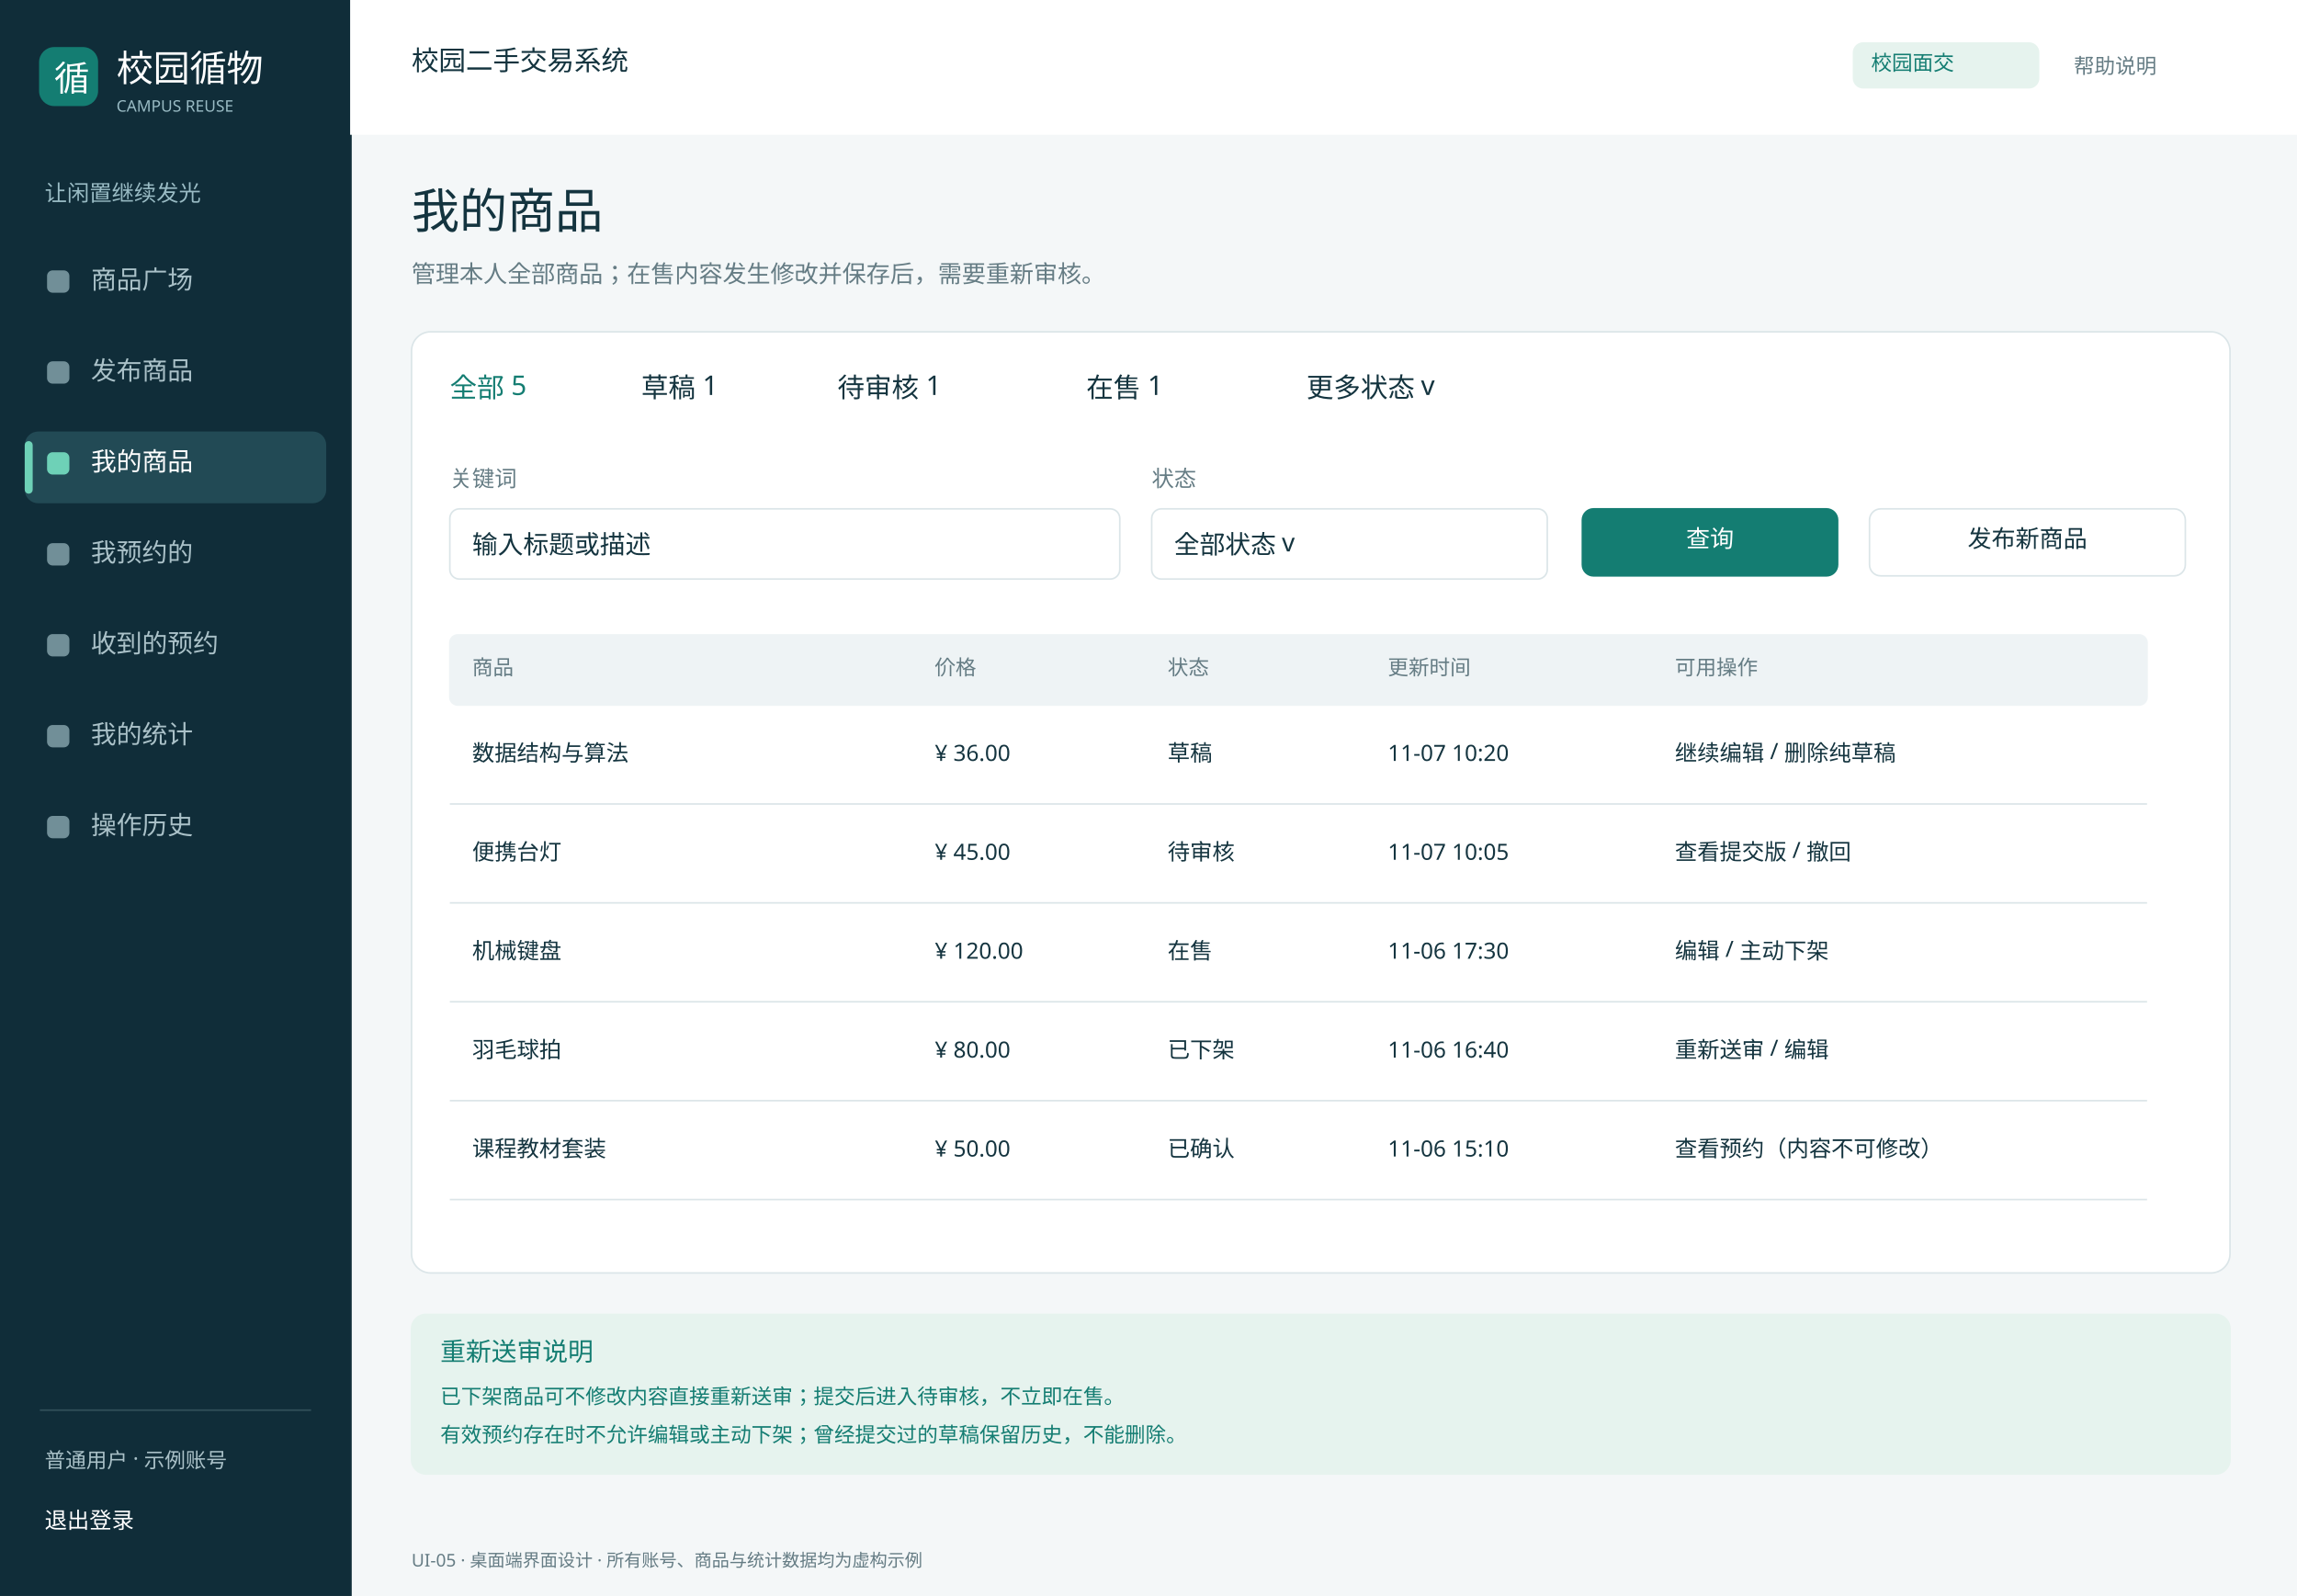
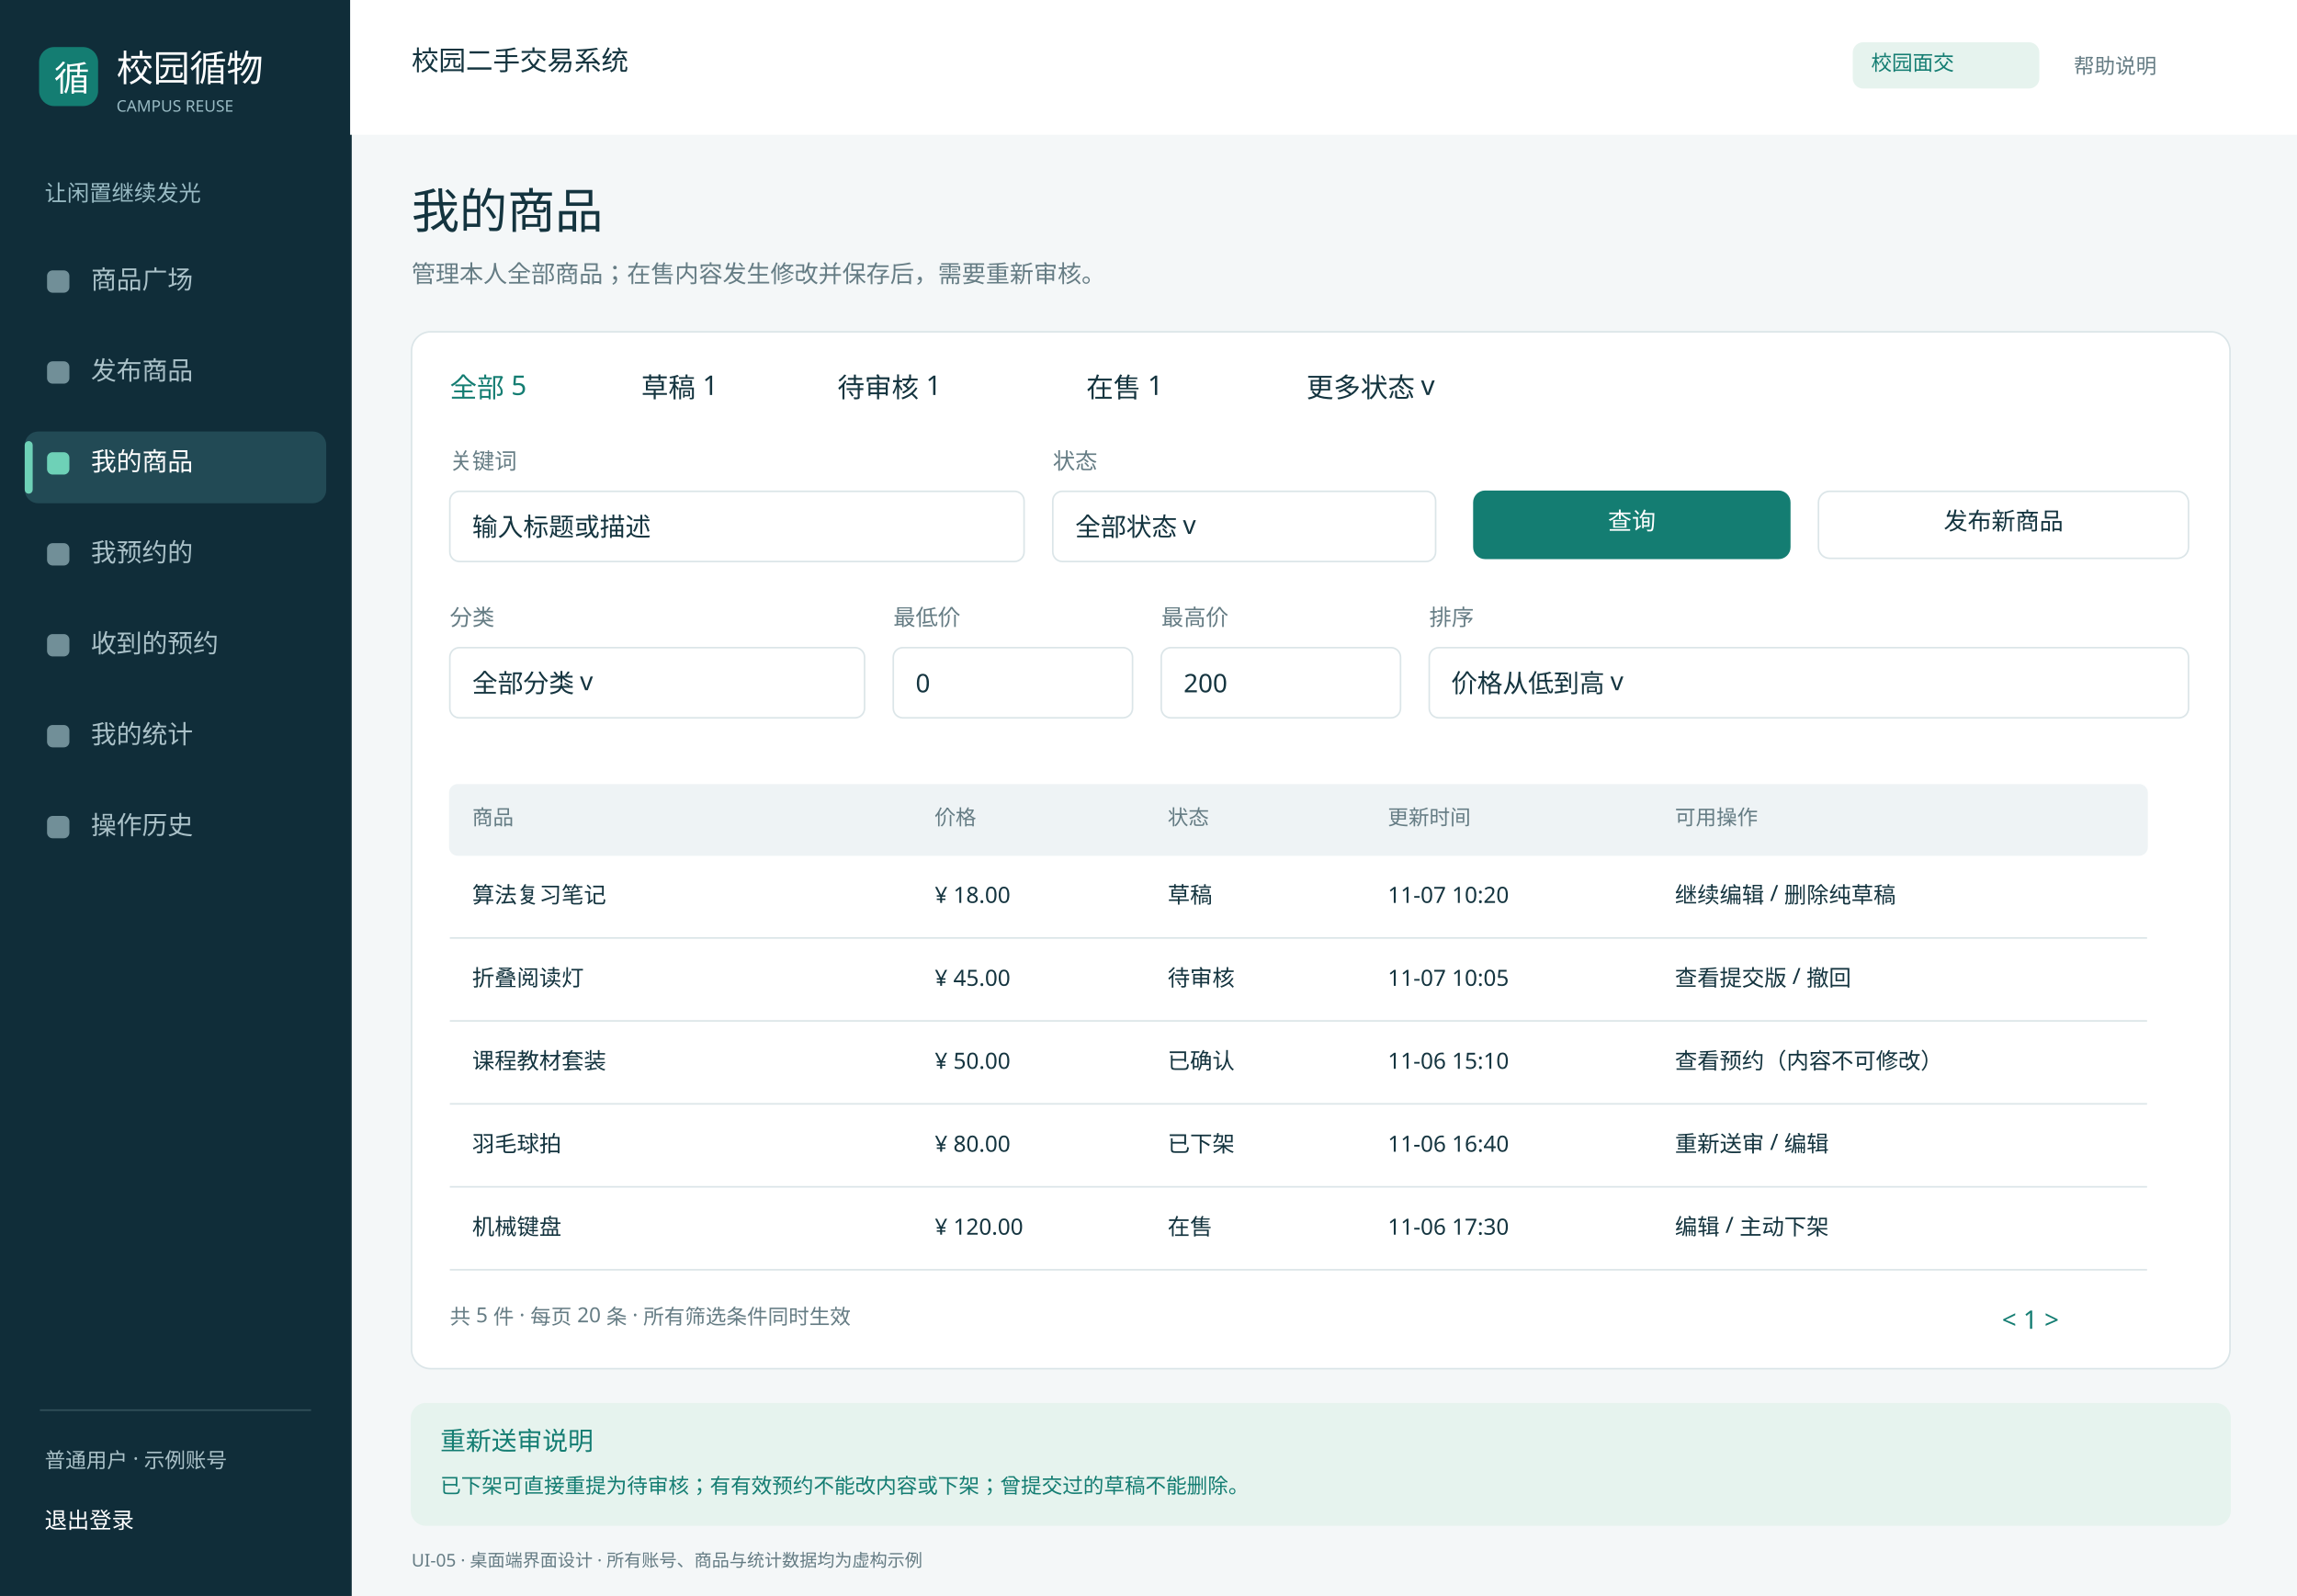
<svg xmlns="http://www.w3.org/2000/svg" width="1440" height="1000" viewBox="0 0 1440 1000">
  <rect x="0" y="0" width="1440" height="1000" rx="0" fill="#F4F7F8" stroke="#F4F7F8" />
  <rect x="0" y="0" width="220" height="1000" rx="0" fill="#102D39" stroke="#102D39" />
  <rect x="25" y="30" width="36" height="36" rx="9" fill="#147D72" stroke="#147D72" />
  <text x="34" y="57" font-family="Hiragino Sans GB,Microsoft YaHei,sans-serif" font-size="22" fill="#FFFFFF">循</text>
  <text x="73" y="51" font-family="Hiragino Sans GB,Microsoft YaHei,sans-serif" font-size="23" fill="#FFFFFF">校园循物</text>
  <text x="73" y="70" font-family="Hiragino Sans GB,Microsoft YaHei,sans-serif" font-size="10" fill="#99BBC4">CAMPUS REUSE</text>
  <text x="28" y="126" font-family="Hiragino Sans GB,Microsoft YaHei,sans-serif" font-size="14" fill="#99BBC4">让闲置继续发光</text>
  <rect x="30" y="170" width="13" height="13" rx="3" fill="#718F98" stroke="#718F98" />
  <text x="57" y="181" font-family="Hiragino Sans GB,Microsoft YaHei,sans-serif" font-size="16" fill="#AAC1C8">商品广场</text>
  <rect x="30" y="227" width="13" height="13" rx="3" fill="#718F98" stroke="#718F98" />
  <text x="57" y="238" font-family="Hiragino Sans GB,Microsoft YaHei,sans-serif" font-size="16" fill="#AAC1C8">发布商品</text>
  <rect x="16" y="271" width="188" height="44" rx="8" fill="#224A55" stroke="#224A55" />
  <rect x="16" y="277" width="4" height="32" rx="2" fill="#6ED1B7" stroke="#6ED1B7" />
  <rect x="30" y="284" width="13" height="13" rx="3" fill="#6ED1B7" stroke="#6ED1B7" />
  <text x="57" y="295" font-family="Hiragino Sans GB,Microsoft YaHei,sans-serif" font-size="16" fill="#FFFFFF">我的商品</text>
  <rect x="30" y="341" width="13" height="13" rx="3" fill="#718F98" stroke="#718F98" />
  <text x="57" y="352" font-family="Hiragino Sans GB,Microsoft YaHei,sans-serif" font-size="16" fill="#AAC1C8">我预约的</text>
  <rect x="30" y="398" width="13" height="13" rx="3" fill="#718F98" stroke="#718F98" />
  <text x="57" y="409" font-family="Hiragino Sans GB,Microsoft YaHei,sans-serif" font-size="16" fill="#AAC1C8">收到的预约</text>
  <rect x="30" y="455" width="13" height="13" rx="3" fill="#718F98" stroke="#718F98" />
  <text x="57" y="466" font-family="Hiragino Sans GB,Microsoft YaHei,sans-serif" font-size="16" fill="#AAC1C8">我的统计</text>
  <rect x="30" y="512" width="13" height="13" rx="3" fill="#718F98" stroke="#718F98" />
  <text x="57" y="523" font-family="Hiragino Sans GB,Microsoft YaHei,sans-serif" font-size="16" fill="#AAC1C8">操作历史</text>
  <path d="M25 884L195 884" stroke="#31505A" />
  <text x="28" y="920" font-family="Hiragino Sans GB,Microsoft YaHei,sans-serif" font-size="13" fill="#AAC1C8">普通用户 · 示例账号</text>
  <text x="28" y="958" font-family="Hiragino Sans GB,Microsoft YaHei,sans-serif" font-size="14" fill="#FFFFFF">退出登录</text>
  <rect x="220" y="0" width="1220" height="84" rx="0" fill="#FFFFFF" stroke="#FFFFFF" />
  <text x="258" y="44" font-family="Hiragino Sans GB,Microsoft YaHei,sans-serif" font-size="17" fill="#14343F">校园二手交易系统</text>
  <rect x="1162" y="27" width="116" height="28" rx="6" fill="#E6F3EE" stroke="#E6F3EE" />
  <text x="1173" y="44" font-family="Hiragino Sans GB,Microsoft YaHei,sans-serif" font-size="13" fill="#147D72">校园面交</text>
  <text x="1300" y="46" font-family="Hiragino Sans GB,Microsoft YaHei,sans-serif" font-size="13" fill="#657C84">帮助说明</text>
  <text x="258" y="143" font-family="Hiragino Sans GB,Microsoft YaHei,sans-serif" font-size="30" fill="#14343F">我的商品</text>
  <text x="258" y="177" font-family="Hiragino Sans GB,Microsoft YaHei,sans-serif" font-size="15" fill="#657C84">管理本人全部商品；在售内容发生修改并保存后，需要重新审核。</text>
  <text x="258" y="982" font-family="Hiragino Sans GB,Microsoft YaHei,sans-serif" font-size="11" fill="#657C84">UI-05  ·  桌面端界面设计  ·  所有账号、商品与统计数据均为虚构示例</text>
-   <rect x="258" y="208" width="1140" height="590" rx="12" fill="#FFFFFF" stroke="#DBE5E8" />
+   <rect x="258" y="208" width="1140" height="650" rx="12" fill="#FFFFFF" stroke="#DBE5E8" />
  <text x="282" y="249" font-family="Hiragino Sans GB,Microsoft YaHei,sans-serif" font-size="17" fill="#147D72">全部 5</text>
  <text x="402" y="249" font-family="Hiragino Sans GB,Microsoft YaHei,sans-serif" font-size="17" fill="#14343F">草稿 1</text>
  <text x="525" y="249" font-family="Hiragino Sans GB,Microsoft YaHei,sans-serif" font-size="17" fill="#14343F">待审核 1</text>
  <text x="681" y="249" font-family="Hiragino Sans GB,Microsoft YaHei,sans-serif" font-size="17" fill="#14343F">在售 1</text>
  <text x="819" y="249" font-family="Hiragino Sans GB,Microsoft YaHei,sans-serif" font-size="17" fill="#14343F">更多状态 v</text>
-   <text x="282" y="305" font-family="Hiragino Sans GB,Microsoft YaHei,sans-serif" font-size="14" fill="#657C84">关键词</text>
-   <rect x="282" y="319" width="420" height="44" rx="6" fill="#FFFFFF" stroke="#DBE5E8" />
-   <text x="296" y="347" font-family="Hiragino Sans GB,Microsoft YaHei,sans-serif" font-size="16" fill="#14343F">输入标题或描述</text>
-   <text x="722" y="305" font-family="Hiragino Sans GB,Microsoft YaHei,sans-serif" font-size="14" fill="#657C84">状态</text>
-   <rect x="722" y="319" width="248" height="44" rx="6" fill="#FFFFFF" stroke="#DBE5E8" />
-   <text x="736" y="347" font-family="Hiragino Sans GB,Microsoft YaHei,sans-serif" font-size="16" fill="#14343F">全部状态 v</text>
-   <rect x="992" y="319" width="160" height="42" rx="7" fill="#147D72" stroke="#147D72" />
-   <text x="1057.0" y="343" font-family="Hiragino Sans GB,Microsoft YaHei,sans-serif" font-size="15" fill="#FFFFFF">查询</text>
-   <rect x="1172" y="319" width="198" height="42" rx="7" fill="#FFFFFF" stroke="#DBE5E8" />
-   <text x="1233.5" y="343" font-family="Hiragino Sans GB,Microsoft YaHei,sans-serif" font-size="15" fill="#14343F">发布新商品</text>
-   <rect x="282" y="398" width="1064" height="44" rx="5" fill="#EEF3F5" stroke="#EEF3F5" />
-   <text x="296" y="423.0" font-family="Hiragino Sans GB,Microsoft YaHei,sans-serif" font-size="13" fill="#657C84">商品</text>
-   <text x="586" y="423.0" font-family="Hiragino Sans GB,Microsoft YaHei,sans-serif" font-size="13" fill="#657C84">价格</text>
-   <text x="732" y="423.0" font-family="Hiragino Sans GB,Microsoft YaHei,sans-serif" font-size="13" fill="#657C84">状态</text>
-   <text x="870" y="423.0" font-family="Hiragino Sans GB,Microsoft YaHei,sans-serif" font-size="13" fill="#657C84">更新时间</text>
-   <text x="1050" y="423.0" font-family="Hiragino Sans GB,Microsoft YaHei,sans-serif" font-size="13" fill="#657C84">可用操作</text>
-   <text x="296" y="477.0" font-family="Hiragino Sans GB,Microsoft YaHei,sans-serif" font-size="14" fill="#14343F">数据结构与算法</text>
-   <text x="586" y="477.0" font-family="Hiragino Sans GB,Microsoft YaHei,sans-serif" font-size="14" fill="#14343F">¥ 36.00</text>
-   <text x="732" y="477.0" font-family="Hiragino Sans GB,Microsoft YaHei,sans-serif" font-size="14" fill="#14343F">草稿</text>
-   <text x="870" y="477.0" font-family="Hiragino Sans GB,Microsoft YaHei,sans-serif" font-size="14" fill="#14343F">11-07 10:20</text>
-   <text x="1050" y="477.0" font-family="Hiragino Sans GB,Microsoft YaHei,sans-serif" font-size="14" fill="#14343F">继续编辑  /  删除纯草稿</text>
-   <path d="M282 504L1346 504" stroke="#DBE5E8" />
-   <text x="296" y="539.0" font-family="Hiragino Sans GB,Microsoft YaHei,sans-serif" font-size="14" fill="#14343F">便携台灯</text>
-   <text x="586" y="539.0" font-family="Hiragino Sans GB,Microsoft YaHei,sans-serif" font-size="14" fill="#14343F">¥ 45.00</text>
-   <text x="732" y="539.0" font-family="Hiragino Sans GB,Microsoft YaHei,sans-serif" font-size="14" fill="#14343F">待审核</text>
-   <text x="870" y="539.0" font-family="Hiragino Sans GB,Microsoft YaHei,sans-serif" font-size="14" fill="#14343F">11-07 10:05</text>
-   <text x="1050" y="539.0" font-family="Hiragino Sans GB,Microsoft YaHei,sans-serif" font-size="14" fill="#14343F">查看提交版  /  撤回</text>
-   <path d="M282 566L1346 566" stroke="#DBE5E8" />
-   <text x="296" y="601.0" font-family="Hiragino Sans GB,Microsoft YaHei,sans-serif" font-size="14" fill="#14343F">机械键盘</text>
-   <text x="586" y="601.0" font-family="Hiragino Sans GB,Microsoft YaHei,sans-serif" font-size="14" fill="#14343F">¥ 120.00</text>
-   <text x="732" y="601.0" font-family="Hiragino Sans GB,Microsoft YaHei,sans-serif" font-size="14" fill="#14343F">在售</text>
-   <text x="870" y="601.0" font-family="Hiragino Sans GB,Microsoft YaHei,sans-serif" font-size="14" fill="#14343F">11-06 17:30</text>
-   <text x="1050" y="601.0" font-family="Hiragino Sans GB,Microsoft YaHei,sans-serif" font-size="14" fill="#14343F">编辑  /  主动下架</text>
-   <path d="M282 628L1346 628" stroke="#DBE5E8" />
-   <text x="296" y="663.0" font-family="Hiragino Sans GB,Microsoft YaHei,sans-serif" font-size="14" fill="#14343F">羽毛球拍</text>
-   <text x="586" y="663.0" font-family="Hiragino Sans GB,Microsoft YaHei,sans-serif" font-size="14" fill="#14343F">¥ 80.00</text>
-   <text x="732" y="663.0" font-family="Hiragino Sans GB,Microsoft YaHei,sans-serif" font-size="14" fill="#14343F">已下架</text>
-   <text x="870" y="663.0" font-family="Hiragino Sans GB,Microsoft YaHei,sans-serif" font-size="14" fill="#14343F">11-06 16:40</text>
-   <text x="1050" y="663.0" font-family="Hiragino Sans GB,Microsoft YaHei,sans-serif" font-size="14" fill="#14343F">重新送审  /  编辑</text>
-   <path d="M282 690L1346 690" stroke="#DBE5E8" />
-   <text x="296" y="725.0" font-family="Hiragino Sans GB,Microsoft YaHei,sans-serif" font-size="14" fill="#14343F">课程教材套装</text>
-   <text x="586" y="725.0" font-family="Hiragino Sans GB,Microsoft YaHei,sans-serif" font-size="14" fill="#14343F">¥ 50.00</text>
-   <text x="732" y="725.0" font-family="Hiragino Sans GB,Microsoft YaHei,sans-serif" font-size="14" fill="#14343F">已确认</text>
-   <text x="870" y="725.0" font-family="Hiragino Sans GB,Microsoft YaHei,sans-serif" font-size="14" fill="#14343F">11-06 15:10</text>
-   <text x="1050" y="725.0" font-family="Hiragino Sans GB,Microsoft YaHei,sans-serif" font-size="14" fill="#14343F">查看预约（内容不可修改）</text>
-   <path d="M282 752L1346 752" stroke="#DBE5E8" />
-   <rect x="258" y="824" width="1140" height="100" rx="9" fill="#E6F3EE" stroke="#E6F3EE" />
-   <text x="276" y="853" font-family="Hiragino Sans GB,Microsoft YaHei,sans-serif" font-size="16" fill="#147D72">重新送审说明</text>
-   <text x="276" y="880" font-family="Hiragino Sans GB,Microsoft YaHei,sans-serif" font-size="13" fill="#147D72">已下架商品可不修改内容直接重新送审；提交后进入待审核，不立即在售。</text>
-   <text x="276" y="904" font-family="Hiragino Sans GB,Microsoft YaHei,sans-serif" font-size="13" fill="#147D72">有效预约存在时不允许编辑或主动下架；曾经提交过的草稿保留历史，不能删除。</text>
+   <text x="282" y="294" font-family="Hiragino Sans GB,Microsoft YaHei,sans-serif" font-size="14" fill="#657C84">关键词</text>
+   <rect x="282" y="308" width="360" height="44" rx="6" fill="#FFFFFF" stroke="#DBE5E8" />
+   <text x="296" y="336" font-family="Hiragino Sans GB,Microsoft YaHei,sans-serif" font-size="16" fill="#14343F">输入标题或描述</text>
+   <text x="660" y="294" font-family="Hiragino Sans GB,Microsoft YaHei,sans-serif" font-size="14" fill="#657C84">状态</text>
+   <rect x="660" y="308" width="240" height="44" rx="6" fill="#FFFFFF" stroke="#DBE5E8" />
+   <text x="674" y="336" font-family="Hiragino Sans GB,Microsoft YaHei,sans-serif" font-size="16" fill="#14343F">全部状态 v</text>
+   <rect x="924" y="308" width="198" height="42" rx="7" fill="#147D72" stroke="#147D72" />
+   <text x="1008.0" y="332" font-family="Hiragino Sans GB,Microsoft YaHei,sans-serif" font-size="15" fill="#FFFFFF">查询</text>
+   <rect x="1140" y="308" width="232" height="42" rx="7" fill="#FFFFFF" stroke="#DBE5E8" />
+   <text x="1218.5" y="332" font-family="Hiragino Sans GB,Microsoft YaHei,sans-serif" font-size="15" fill="#14343F">发布新商品</text>
+   <text x="282" y="392" font-family="Hiragino Sans GB,Microsoft YaHei,sans-serif" font-size="14" fill="#657C84">分类</text>
+   <rect x="282" y="406" width="260" height="44" rx="6" fill="#FFFFFF" stroke="#DBE5E8" />
+   <text x="296" y="434" font-family="Hiragino Sans GB,Microsoft YaHei,sans-serif" font-size="16" fill="#14343F">全部分类 v</text>
+   <text x="560" y="392" font-family="Hiragino Sans GB,Microsoft YaHei,sans-serif" font-size="14" fill="#657C84">最低价</text>
+   <rect x="560" y="406" width="150" height="44" rx="6" fill="#FFFFFF" stroke="#DBE5E8" />
+   <text x="574" y="434" font-family="Hiragino Sans GB,Microsoft YaHei,sans-serif" font-size="16" fill="#14343F">0</text>
+   <text x="728" y="392" font-family="Hiragino Sans GB,Microsoft YaHei,sans-serif" font-size="14" fill="#657C84">最高价</text>
+   <rect x="728" y="406" width="150" height="44" rx="6" fill="#FFFFFF" stroke="#DBE5E8" />
+   <text x="742" y="434" font-family="Hiragino Sans GB,Microsoft YaHei,sans-serif" font-size="16" fill="#14343F">200</text>
+   <text x="896" y="392" font-family="Hiragino Sans GB,Microsoft YaHei,sans-serif" font-size="14" fill="#657C84">排序</text>
+   <rect x="896" y="406" width="476" height="44" rx="6" fill="#FFFFFF" stroke="#DBE5E8" />
+   <text x="910" y="434" font-family="Hiragino Sans GB,Microsoft YaHei,sans-serif" font-size="16" fill="#14343F">价格从低到高 v</text>
+   <rect x="282" y="492" width="1064" height="44" rx="5" fill="#EEF3F5" stroke="#EEF3F5" />
+   <text x="296" y="517.0" font-family="Hiragino Sans GB,Microsoft YaHei,sans-serif" font-size="13" fill="#657C84">商品</text>
+   <text x="586" y="517.0" font-family="Hiragino Sans GB,Microsoft YaHei,sans-serif" font-size="13" fill="#657C84">价格</text>
+   <text x="732" y="517.0" font-family="Hiragino Sans GB,Microsoft YaHei,sans-serif" font-size="13" fill="#657C84">状态</text>
+   <text x="870" y="517.0" font-family="Hiragino Sans GB,Microsoft YaHei,sans-serif" font-size="13" fill="#657C84">更新时间</text>
+   <text x="1050" y="517.0" font-family="Hiragino Sans GB,Microsoft YaHei,sans-serif" font-size="13" fill="#657C84">可用操作</text>
+   <text x="296" y="566.0" font-family="Hiragino Sans GB,Microsoft YaHei,sans-serif" font-size="14" fill="#14343F">算法复习笔记</text>
+   <text x="586" y="566.0" font-family="Hiragino Sans GB,Microsoft YaHei,sans-serif" font-size="14" fill="#14343F">¥ 18.00</text>
+   <text x="732" y="566.0" font-family="Hiragino Sans GB,Microsoft YaHei,sans-serif" font-size="14" fill="#14343F">草稿</text>
+   <text x="870" y="566.0" font-family="Hiragino Sans GB,Microsoft YaHei,sans-serif" font-size="14" fill="#14343F">11-07 10:20</text>
+   <text x="1050" y="566.0" font-family="Hiragino Sans GB,Microsoft YaHei,sans-serif" font-size="14" fill="#14343F">继续编辑  /  删除纯草稿</text>
+   <path d="M282 588L1346 588" stroke="#DBE5E8" />
+   <text x="296" y="618.0" font-family="Hiragino Sans GB,Microsoft YaHei,sans-serif" font-size="14" fill="#14343F">折叠阅读灯</text>
+   <text x="586" y="618.0" font-family="Hiragino Sans GB,Microsoft YaHei,sans-serif" font-size="14" fill="#14343F">¥ 45.00</text>
+   <text x="732" y="618.0" font-family="Hiragino Sans GB,Microsoft YaHei,sans-serif" font-size="14" fill="#14343F">待审核</text>
+   <text x="870" y="618.0" font-family="Hiragino Sans GB,Microsoft YaHei,sans-serif" font-size="14" fill="#14343F">11-07 10:05</text>
+   <text x="1050" y="618.0" font-family="Hiragino Sans GB,Microsoft YaHei,sans-serif" font-size="14" fill="#14343F">查看提交版  /  撤回</text>
+   <path d="M282 640L1346 640" stroke="#DBE5E8" />
+   <text x="296" y="670.0" font-family="Hiragino Sans GB,Microsoft YaHei,sans-serif" font-size="14" fill="#14343F">课程教材套装</text>
+   <text x="586" y="670.0" font-family="Hiragino Sans GB,Microsoft YaHei,sans-serif" font-size="14" fill="#14343F">¥ 50.00</text>
+   <text x="732" y="670.0" font-family="Hiragino Sans GB,Microsoft YaHei,sans-serif" font-size="14" fill="#14343F">已确认</text>
+   <text x="870" y="670.0" font-family="Hiragino Sans GB,Microsoft YaHei,sans-serif" font-size="14" fill="#14343F">11-06 15:10</text>
+   <text x="1050" y="670.0" font-family="Hiragino Sans GB,Microsoft YaHei,sans-serif" font-size="14" fill="#14343F">查看预约（内容不可修改）</text>
+   <path d="M282 692L1346 692" stroke="#DBE5E8" />
+   <text x="296" y="722.0" font-family="Hiragino Sans GB,Microsoft YaHei,sans-serif" font-size="14" fill="#14343F">羽毛球拍</text>
+   <text x="586" y="722.0" font-family="Hiragino Sans GB,Microsoft YaHei,sans-serif" font-size="14" fill="#14343F">¥ 80.00</text>
+   <text x="732" y="722.0" font-family="Hiragino Sans GB,Microsoft YaHei,sans-serif" font-size="14" fill="#14343F">已下架</text>
+   <text x="870" y="722.0" font-family="Hiragino Sans GB,Microsoft YaHei,sans-serif" font-size="14" fill="#14343F">11-06 16:40</text>
+   <text x="1050" y="722.0" font-family="Hiragino Sans GB,Microsoft YaHei,sans-serif" font-size="14" fill="#14343F">重新送审  /  编辑</text>
+   <path d="M282 744L1346 744" stroke="#DBE5E8" />
+   <text x="296" y="774.0" font-family="Hiragino Sans GB,Microsoft YaHei,sans-serif" font-size="14" fill="#14343F">机械键盘</text>
+   <text x="586" y="774.0" font-family="Hiragino Sans GB,Microsoft YaHei,sans-serif" font-size="14" fill="#14343F">¥ 120.00</text>
+   <text x="732" y="774.0" font-family="Hiragino Sans GB,Microsoft YaHei,sans-serif" font-size="14" fill="#14343F">在售</text>
+   <text x="870" y="774.0" font-family="Hiragino Sans GB,Microsoft YaHei,sans-serif" font-size="14" fill="#14343F">11-06 17:30</text>
+   <text x="1050" y="774.0" font-family="Hiragino Sans GB,Microsoft YaHei,sans-serif" font-size="14" fill="#14343F">编辑  /  主动下架</text>
+   <path d="M282 796L1346 796" stroke="#DBE5E8" />
+   <text x="282" y="830" font-family="Hiragino Sans GB,Microsoft YaHei,sans-serif" font-size="13" fill="#657C84">共 5 件 · 每页 20 条 · 所有筛选条件同时生效</text>
+   <text x="1255" y="833" font-family="Hiragino Sans GB,Microsoft YaHei,sans-serif" font-size="16" fill="#147D72">&lt;   1   &gt;</text>
+   <rect x="258" y="880" width="1140" height="76" rx="9" fill="#E6F3EE" stroke="#E6F3EE" />
+   <text x="276" y="909" font-family="Hiragino Sans GB,Microsoft YaHei,sans-serif" font-size="16" fill="#147D72">重新送审说明</text>
+   <text x="276" y="936" font-family="Hiragino Sans GB,Microsoft YaHei,sans-serif" font-size="13" fill="#147D72">已下架可直接重提为待审核；有有效预约不能改内容或下架；曾提交过的草稿不能删除。</text>
</svg>
